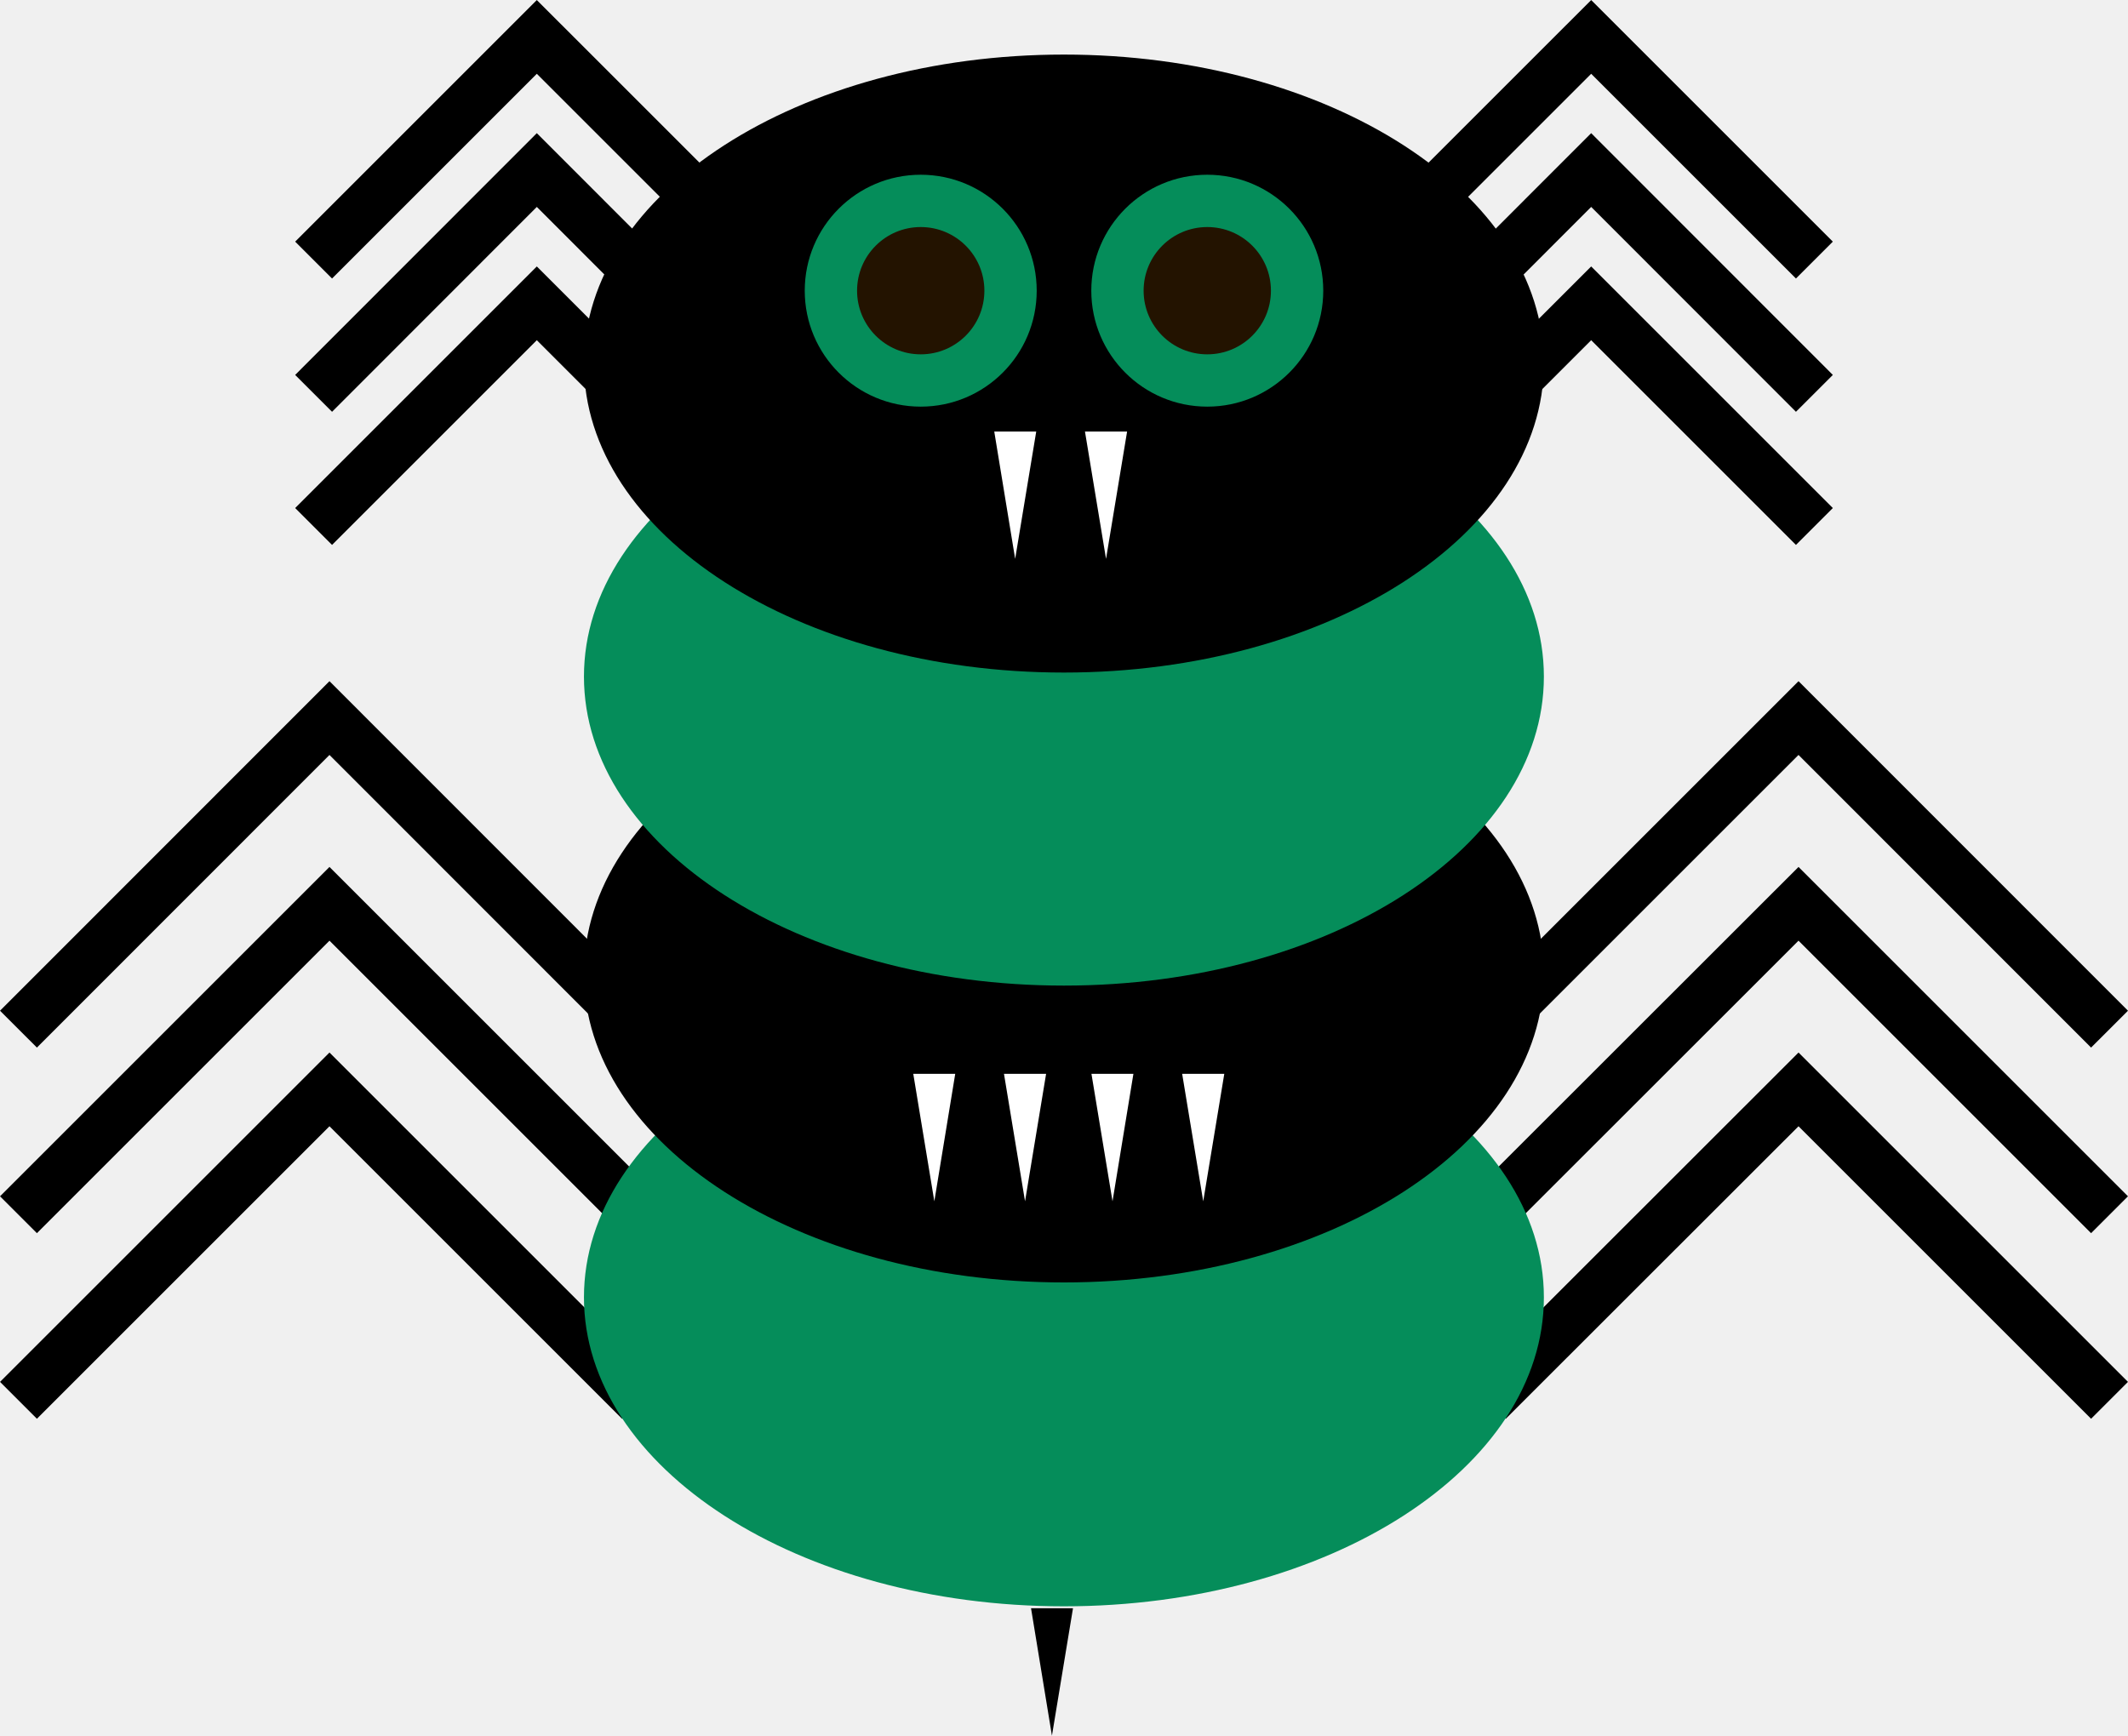
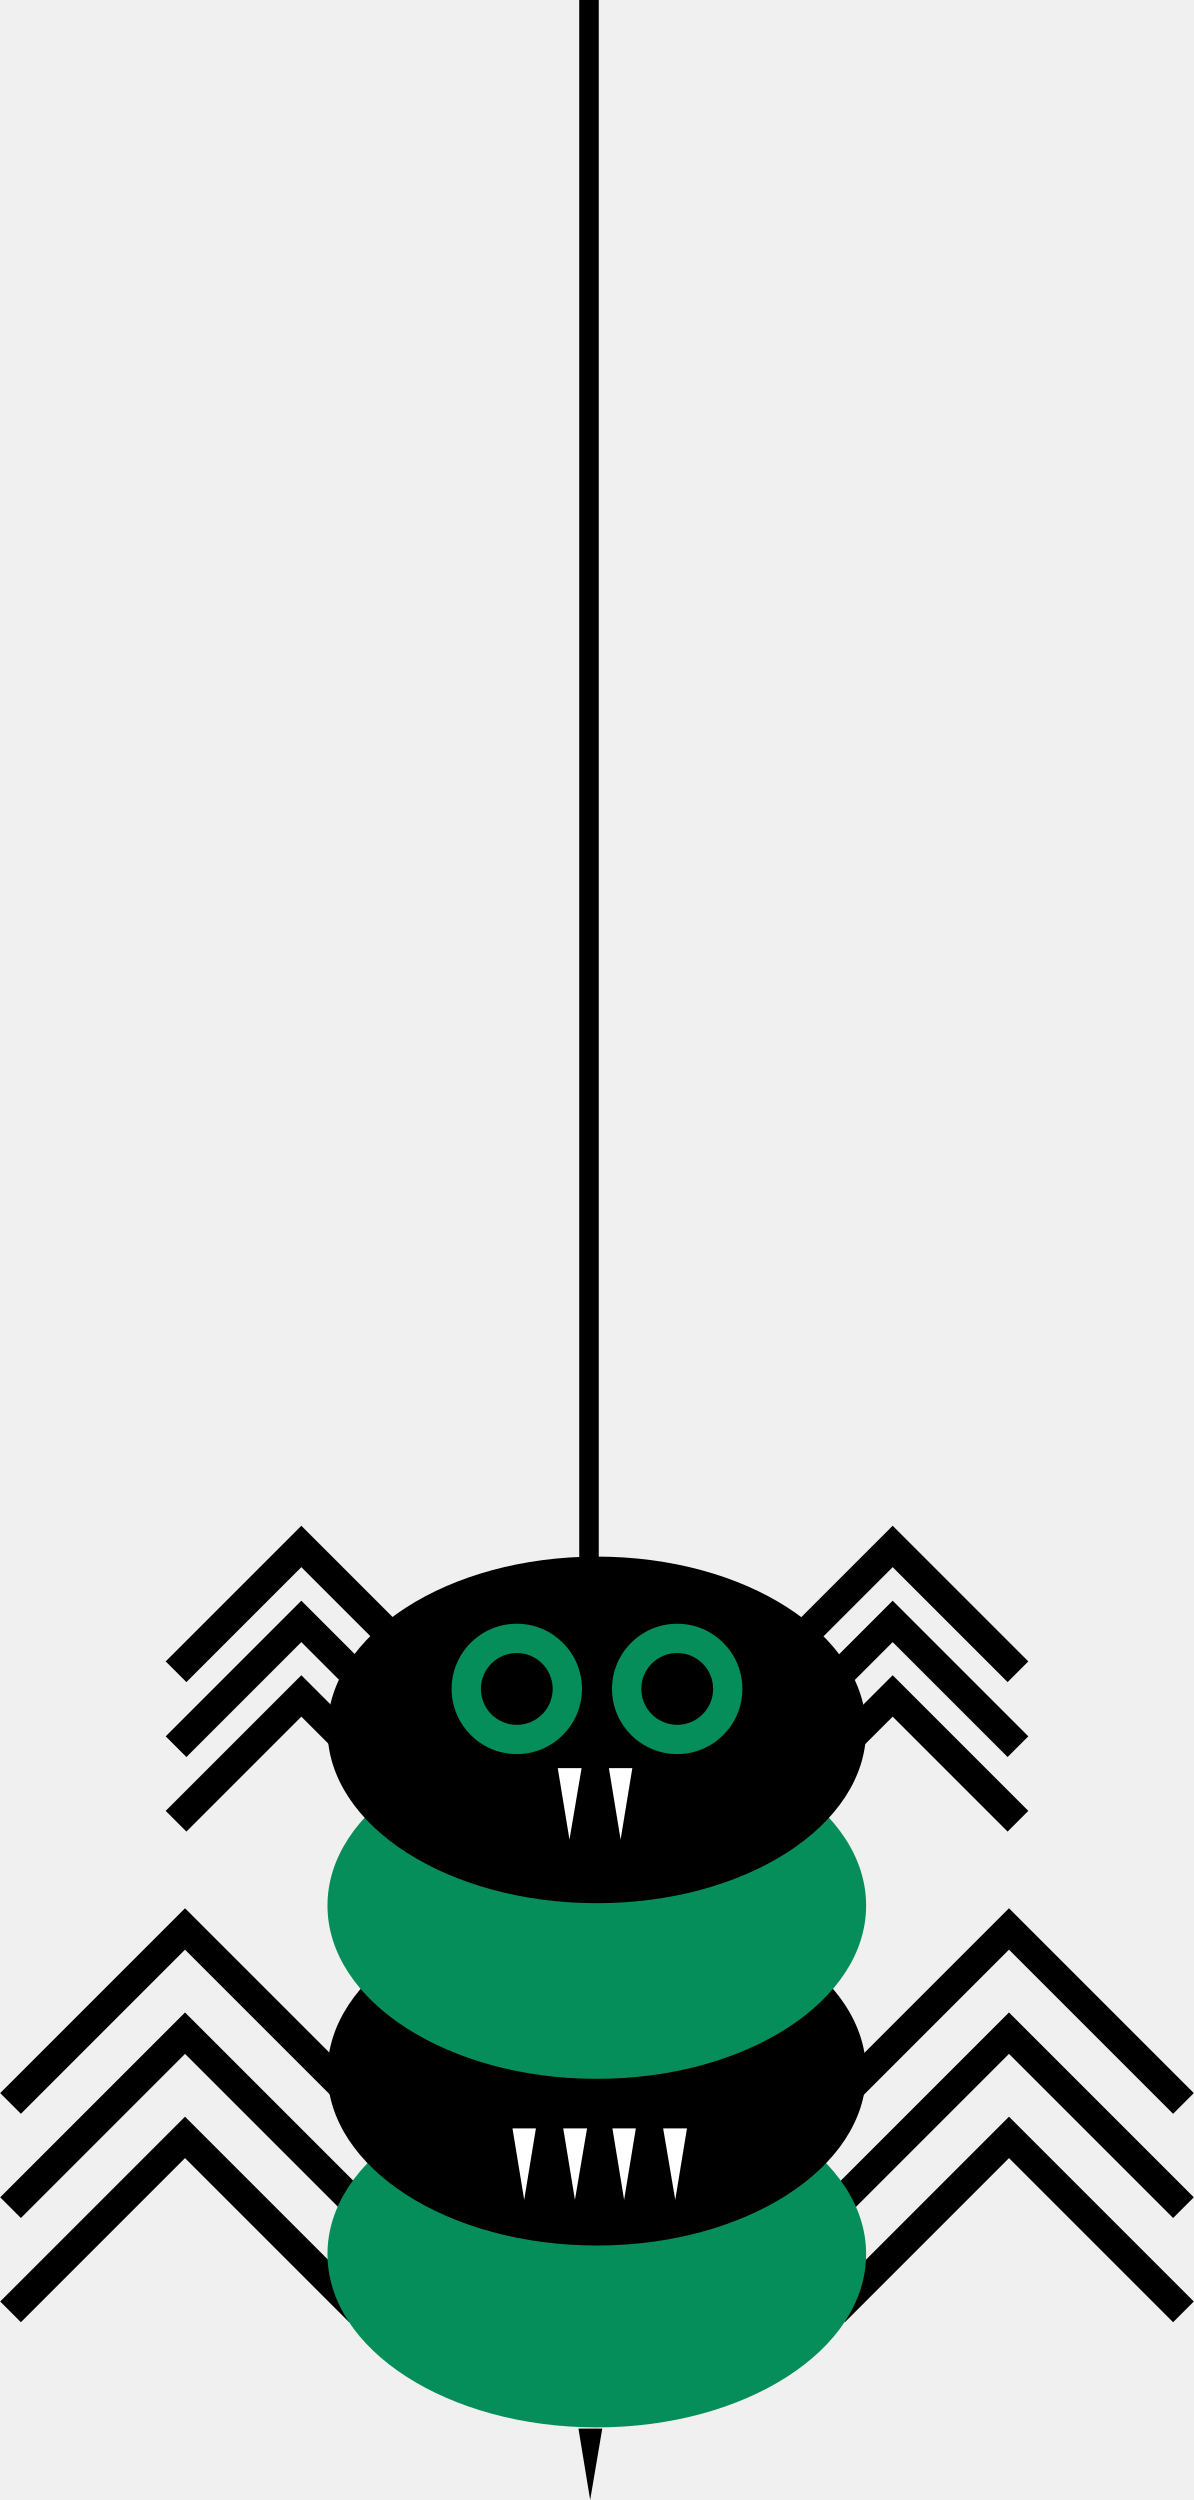
- <svg xmlns="http://www.w3.org/2000/svg" viewBox="0 0 131.37 107.18">
+ <svg xmlns="http://www.w3.org/2000/svg" viewBox="0 0 30.59 64.05">
  <defs>
-     <style>.cls-1{fill:none;stroke:#000;stroke-miterlimit:10;stroke-width:3.22px;}.cls-2{fill:#058d5a;}.cls-3{fill:#231300;}.cls-4{fill:#fff;}</style>
+     <style>
+       .cls-1,
+       .cls-2 {
+         fill: none;
+         stroke: #000;
+         stroke-miterlimit: 10;
+       }
+       .cls-1 {
+         stroke-width: 0.5px;
+       }
+       .cls-2 {
+         stroke-width: 0.75px;
+       }
+       .cls-3 {
+         fill: #058d5a;
+       }
+       .cls-4 {
+         fill: #000;
+       }
+       .cls-5 {
+         fill: #fff;
+       }
+     </style>
  </defs>
  <g id="Layer_2" data-name="Layer 2">
-     <g id="Слой_1" data-name="Слой 1">
-       <polyline class="cls-1" points="1.14 63.55 20.34 44.34 39.54 63.55" />
-       <polyline class="cls-1" points="1.14 75.01 20.34 55.81 39.54 75.01" />
-       <polyline class="cls-1" points="1.14 86.47 20.34 67.27 39.54 86.47" />
-       <polyline class="cls-1" points="91.82 63.55 111.03 44.34 130.23 63.55" />
-       <polyline class="cls-1" points="91.82 75.01 111.03 55.81 130.23 75.01" />
-       <polyline class="cls-1" points="91.82 86.47 111.03 67.27 130.23 86.47" />
-       <ellipse class="cls-2" cx="65.68" cy="80.11" rx="29.63" ry="19.08" />
-       <ellipse cx="65.68" cy="60.11" rx="29.63" ry="19.08" />
-       <ellipse class="cls-2" cx="65.68" cy="41.78" rx="29.63" ry="19.08" />
-       <ellipse cx="65.68" cy="22.45" rx="29.63" ry="19.08" />
-       <circle class="cls-2" cx="56.84" cy="17.95" r="7.16" />
-       <circle class="cls-3" cx="56.84" cy="17.95" r="3.93" />
-       <circle class="cls-2" cx="74.53" cy="17.95" r="7.16" />
-       <circle class="cls-3" cx="74.53" cy="17.95" r="3.93" />
-       <polyline class="cls-1" points="19.36 16.06 33.14 2.28 46.92 16.06" />
-       <polyline class="cls-1" points="19.36 24.29 33.14 10.5 46.92 24.29" />
-       <polyline class="cls-1" points="19.36 32.51 33.14 18.73 46.92 32.51" />
-       <polyline class="cls-1" points="84.45 16.06 98.23 2.28 112.01 16.06" />
-       <polyline class="cls-1" points="84.45 24.29 98.23 10.5 112.01 24.29" />
-       <polyline class="cls-1" points="84.45 32.51 98.23 18.73 112.01 32.51" />
-       <polygon class="cls-4" points="62.67 34.51 61.38 26.65 63.97 26.65 62.67 34.51" />
-       <polygon class="cls-4" points="68.28 34.51 66.98 26.65 69.58 26.65 68.28 34.51" />
-       <polygon class="cls-4" points="57.68 74.18 56.38 66.31 58.97 66.31 57.68 74.18" />
-       <polygon class="cls-4" points="63.28 74.18 61.98 66.31 64.58 66.31 63.28 74.18" />
-       <polygon class="cls-4" points="68.68 74.18 67.38 66.31 69.97 66.31 68.68 74.18" />
-       <polygon class="cls-4" points="74.28 74.18 72.98 66.31 75.58 66.31 74.28 74.18" />
-       <polygon points="64.94 107.18 63.65 99.31 66.24 99.31 64.94 107.18" />
+     <g id="Слой_2" data-name="Слой 2">
+       <line class="cls-1" x1="15.09" x2="15.09" y2="40.04" />
+       <polyline class="cls-2" points="0.27 53.89 4.74 49.42 9.21 53.89" />
+       <polyline class="cls-2" points="0.27 56.56 4.74 52.09 9.21 56.56" />
+       <polyline class="cls-2" points="0.27 59.23 4.74 54.76 9.21 59.23" />
+       <polyline class="cls-2" points="21.38 53.89 25.85 49.42 30.32 53.89" />
+       <polyline class="cls-2" points="21.38 56.56 25.85 52.09 30.32 56.56" />
+       <polyline class="cls-2" points="21.38 59.23 25.85 54.76 30.32 59.23" />
+       <ellipse class="cls-3" cx="15.29" cy="57.75" rx="6.9" ry="4.44" />
+       <ellipse cx="15.29" cy="53.09" rx="6.9" ry="4.44" />
+       <ellipse class="cls-3" cx="15.29" cy="48.82" rx="6.9" ry="4.44" />
+       <ellipse cx="15.29" cy="44.32" rx="6.9" ry="4.44" />
+       <circle class="cls-3" cx="13.24" cy="43.27" r="1.67" />
+       <circle class="cls-4" cx="13.24" cy="43.27" r="0.92" />
+       <circle class="cls-3" cx="17.35" cy="43.27" r="1.67" />
+       <circle class="cls-4" cx="17.35" cy="43.27" r="0.92" />
+       <polyline class="cls-2" points="4.51 42.83 7.72 39.62 10.93 42.83" />
+       <polyline class="cls-2" points="4.51 44.75 7.72 41.54 10.93 44.75" />
+       <polyline class="cls-2" points="4.51 46.66 7.72 43.45 10.93 46.66" />
+       <polyline class="cls-2" points="19.66 42.83 22.87 39.62 26.08 42.83" />
+       <polyline class="cls-2" points="19.66 44.75 22.87 41.54 26.08 44.75" />
+       <polyline class="cls-2" points="19.66 46.66 22.87 43.45 26.08 46.66" />
+       <polygon class="cls-5" points="14.59 47.13 14.29 45.3 14.9 45.3 14.59 47.13" />
+       <polygon class="cls-5" points="15.9 47.13 15.6 45.3 16.2 45.3 15.9 47.13" />
+       <polygon class="cls-5" points="13.43 56.36 13.13 54.53 13.73 54.53 13.43 56.36" />
+       <polygon class="cls-5" points="14.73 56.36 14.43 54.53 15.04 54.53 14.73 56.36" />
+       <polygon class="cls-5" points="15.99 56.36 15.69 54.53 16.29 54.53 15.99 56.36" />
+       <polygon class="cls-5" points="17.3 56.36 16.99 54.53 17.6 54.53 17.3 56.36" />
+       <polygon points="15.12 64.05 14.82 62.22 15.43 62.22 15.12 64.05" />
    </g>
  </g>
</svg>
